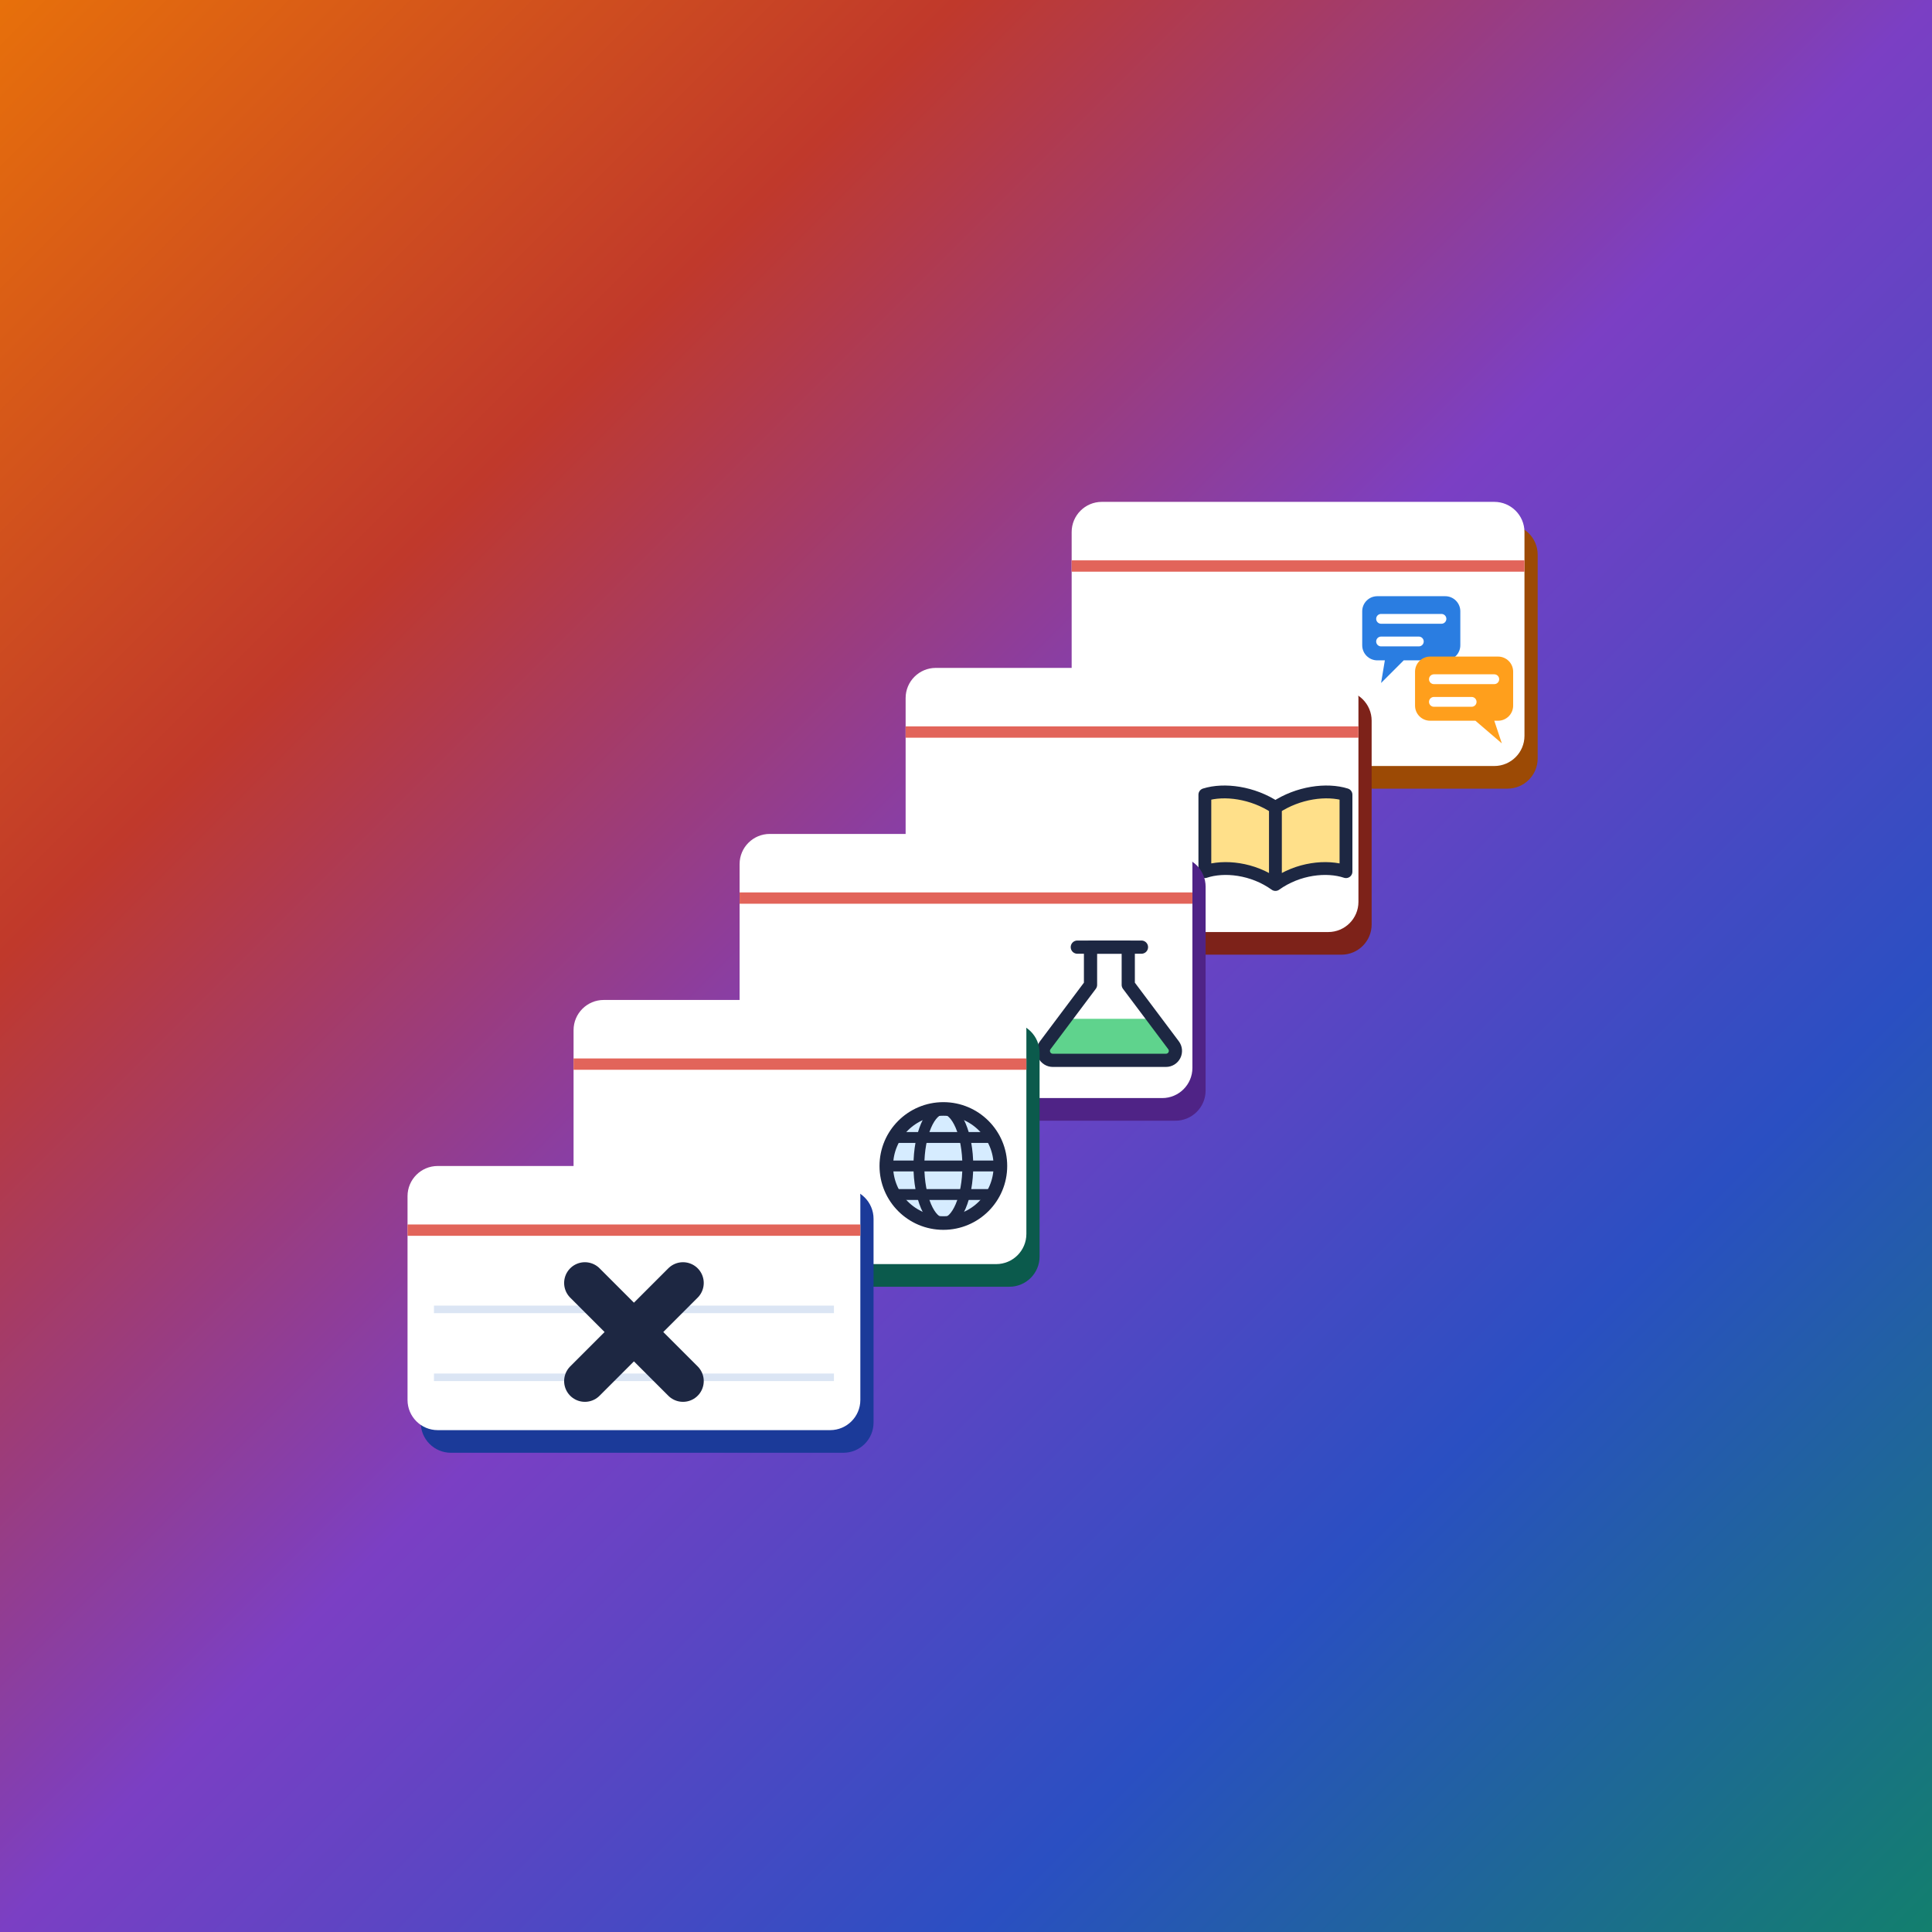
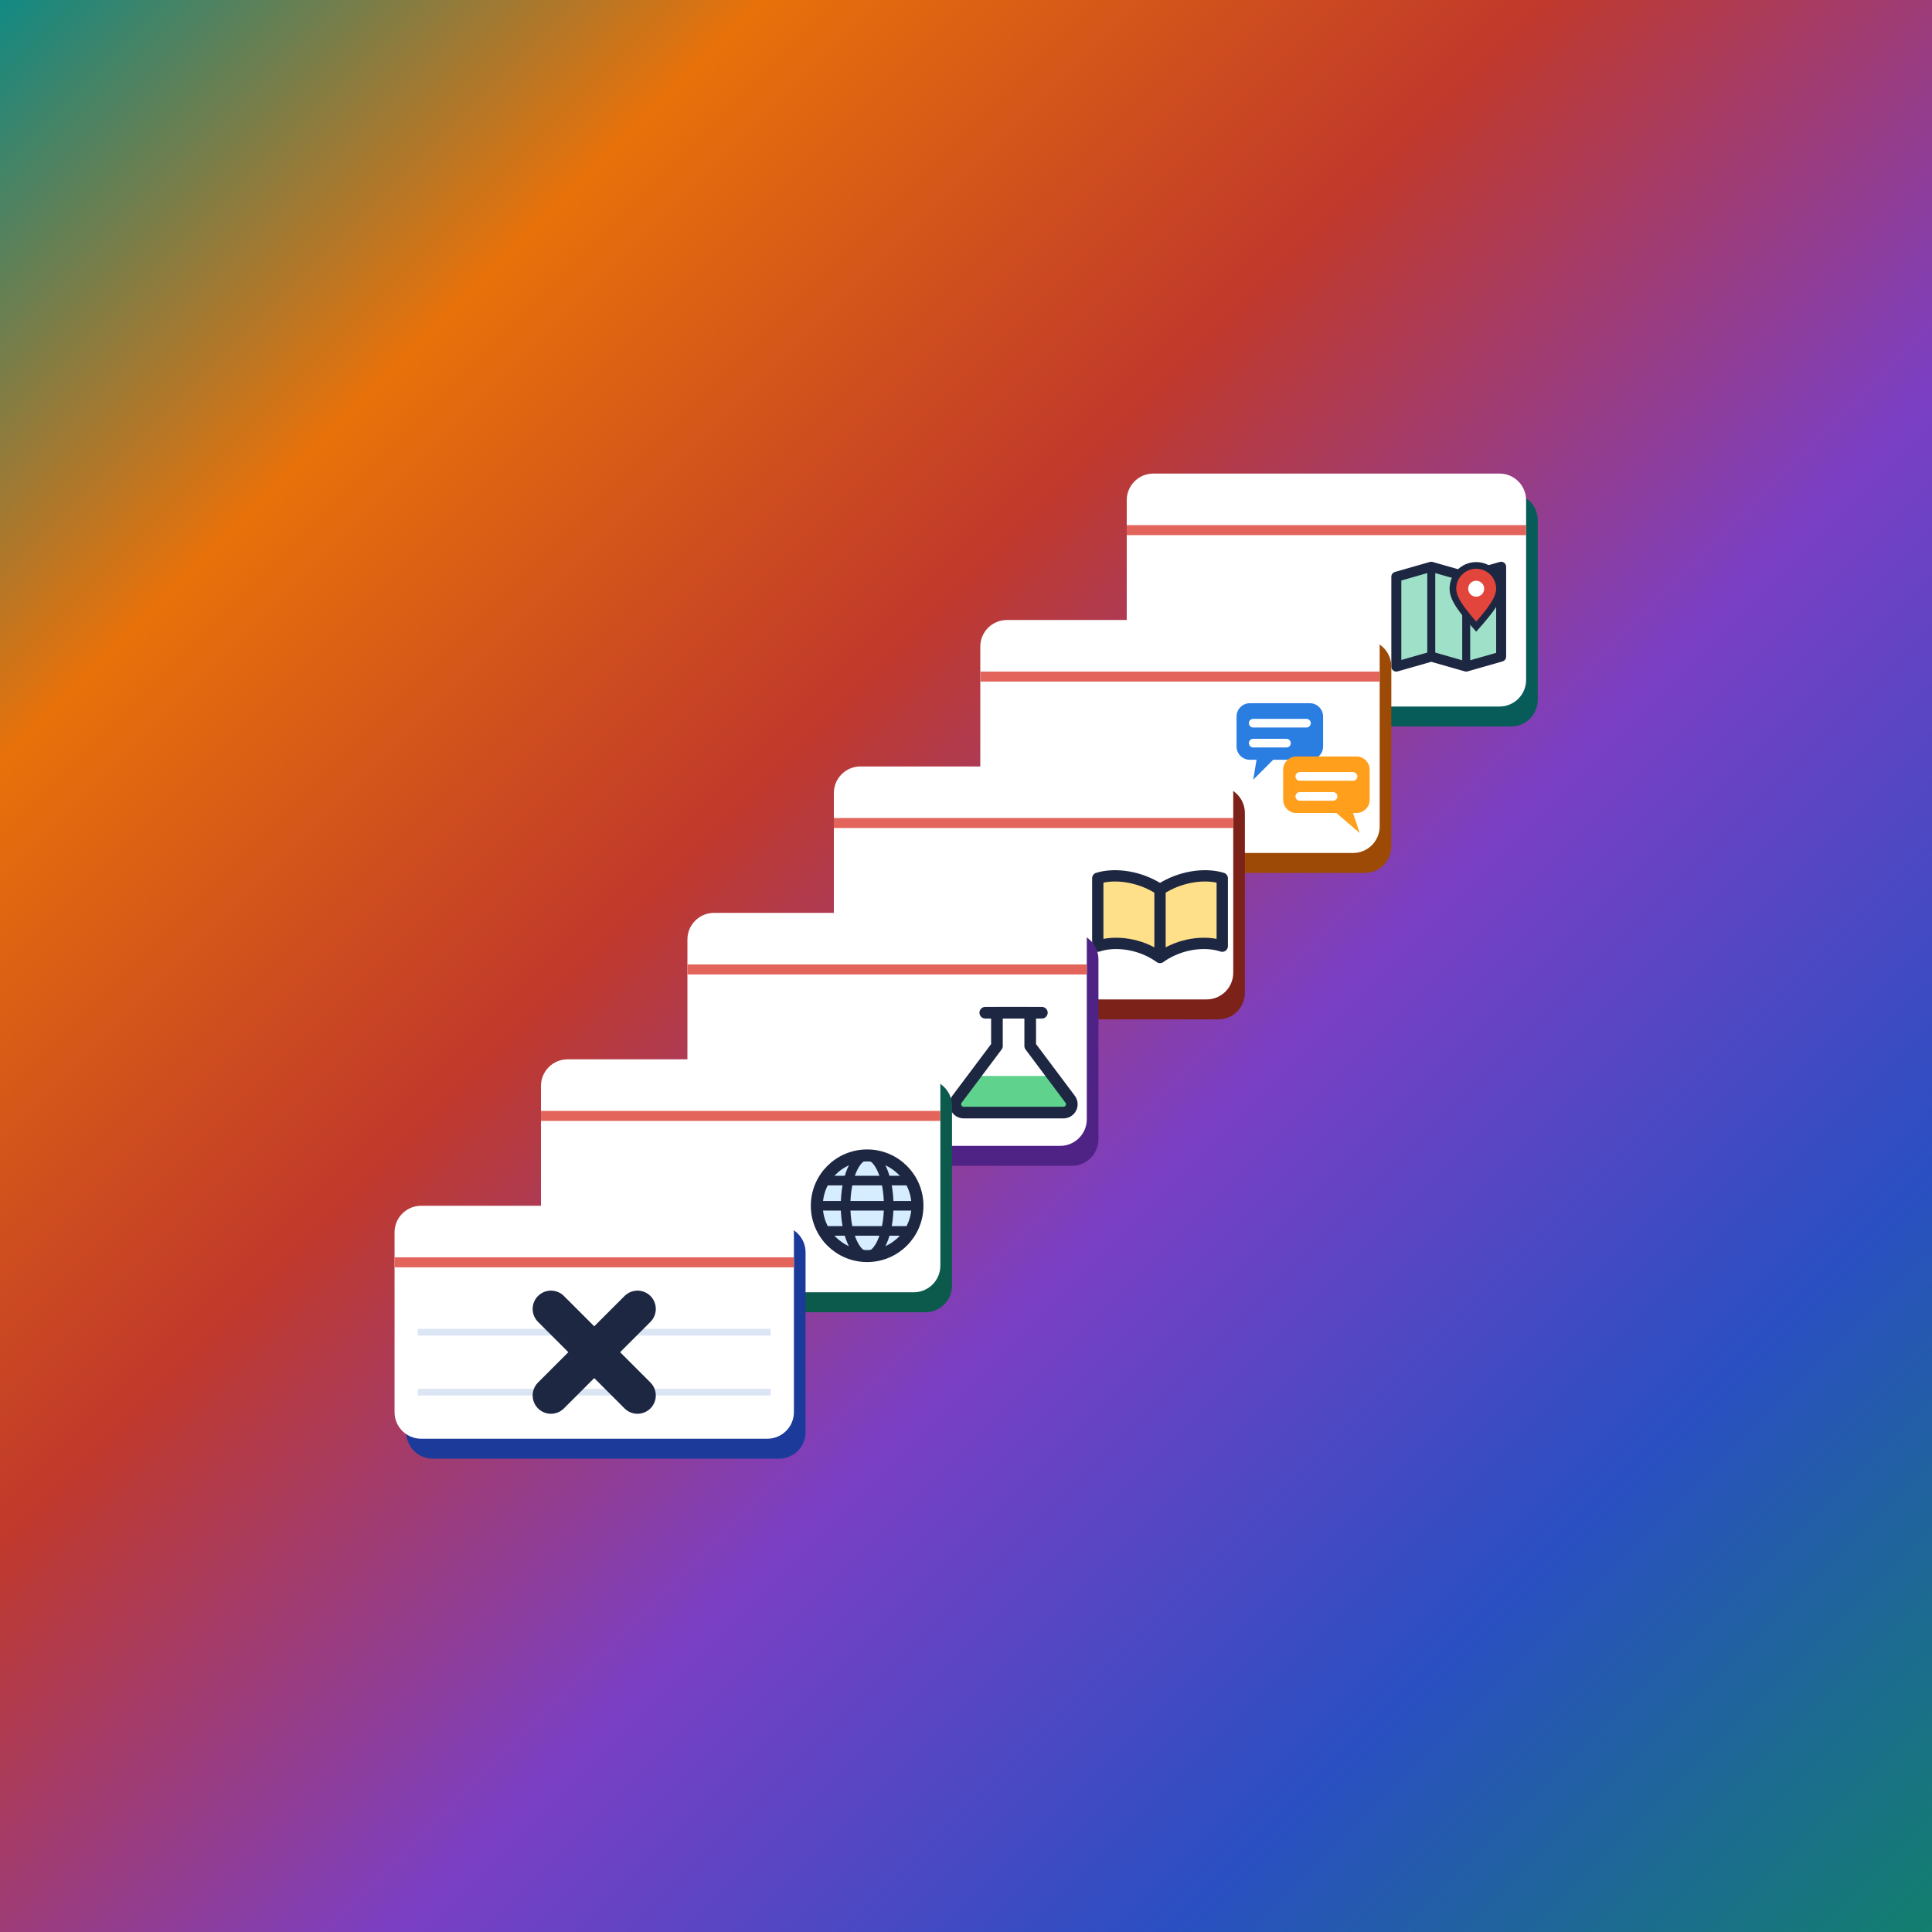
<svg xmlns="http://www.w3.org/2000/svg" viewBox="0 0 512 512">
  <defs>
    <linearGradient id="bg" x1="0" y1="0" x2="1" y2="1">
-       <stop offset="0" stop-color="#e8710a" />
-       <stop offset="0.25" stop-color="#c0392b" />
-       <stop offset="0.5" stop-color="#7b3fc4" />
-       <stop offset="0.75" stop-color="#2a4fc2" />
+       <stop offset="0" stop-color="#0d8a86" />
+       <stop offset="0.2" stop-color="#e8710a" />
+       <stop offset="0.4" stop-color="#c0392b" />
+       <stop offset="0.6" stop-color="#7b3fc4" />
+       <stop offset="0.8" stop-color="#2a4fc2" />
      <stop offset="1" stop-color="#12806c" />
    </linearGradient>
  </defs>
  <rect width="512" height="512" fill="url(#bg)" />
-   <rect x="287.5" y="139" width="120" height="70" rx="8" fill="#9c4a05" />
-   <rect x="284" y="133" width="120" height="70" rx="8" fill="#ffffff" />
-   <line x1="284" y1="150" x2="404" y2="150" stroke="#e2645a" stroke-width="3" />
-   <path d="M365 158h18a4 4 0 0 1 4 4v9a4 4 0 0 1-4 4h-11l-6 6 1-6h-2a4 4 0 0 1-4-4v-9a4 4 0 0 1 4-4z" fill="#2a7de1" />
-   <path d="M366 164h16M366 170h10" stroke="#fff" stroke-width="2.6" stroke-linecap="round" />
-   <path d="M379 174h18a4 4 0 0 1 4 4v9a4 4 0 0 1-4 4h-1l2 6-7-6h-12a4 4 0 0 1-4-4v-9a4 4 0 0 1 4-4z" fill="#ff9f1c" />
-   <path d="M380 180h16M380 186h10" stroke="#fff" stroke-width="2.6" stroke-linecap="round" />
-   <rect x="243.5" y="183" width="120" height="70" rx="8" fill="#7d2219" />
-   <rect x="240" y="177" width="120" height="70" rx="8" fill="#ffffff" />
-   <line x1="240" y1="194" x2="360" y2="194" stroke="#e2645a" stroke-width="3" />
-   <path d="M338 214c-6-4-13.6-5-18.7-3.4v20.4c5.1-1.7 12.7-.9 18.7 3.4zM338 214c6-4 13.6-5 18.7-3.4v20.4c-5.1-1.7-12.7-.9-18.7 3.4z" fill="#ffe08a" stroke="#1d2742" stroke-width="3.4" stroke-linejoin="round" />
-   <rect x="199.5" y="227" width="120" height="70" rx="8" fill="#4f2386" />
-   <rect x="196" y="221" width="120" height="70" rx="8" fill="#ffffff" />
-   <line x1="196" y1="238" x2="316" y2="238" stroke="#e2645a" stroke-width="3" />
-   <g transform="translate(294 258) scale(0.5)">
-     <path d="M-23 24h46l11 14a5 5 0 0 1-4 8h-60a5 5 0 0 1-4-8z" fill="#5fd38d" />
-     <path d="M-10 -14h20v20l24 32a5 5 0 0 1-4 8h-60a5 5 0 0 1-4-8l24-32z" fill="none" stroke="#1d2742" stroke-width="7" stroke-linejoin="round" />
-     <path d="M-17 -14h34" stroke="#1d2742" stroke-width="7" stroke-linecap="round" />
+   <g transform="translate(9.3 47) scale(0.882)">
+     <rect x="331.5" y="95" width="120" height="70" rx="8" fill="#075c59" />
+     <rect x="328" y="89" width="120" height="70" rx="8" fill="#ffffff" />
+     <line x1="328" y1="106" x2="448" y2="106" stroke="#e2645a" stroke-width="3" />
+     <path d="M409 120l10.5-3 10.5 3 10.5-3v27l-10.5 3-10.5-3-10.5 3z" fill="#9fe0c8" stroke="#1d2742" stroke-width="3" stroke-linejoin="round" />
+     <path d="M419.5 117v27M430 120v27" stroke="#1d2742" stroke-width="2.4" />
+     <path d="M433 135c-4.4-5-7-8.4-7-11.4a7 7 0 0 1 14 0c0 3-2.6 6.4-7 11.4z" fill="#e2453c" stroke="#1d2742" stroke-width="2" />
+     <circle cx="433" cy="123.6" r="2.4" fill="#fff" />
+     <rect x="287.5" y="139" width="120" height="70" rx="8" fill="#9c4a05" />
+     <rect x="284" y="133" width="120" height="70" rx="8" fill="#ffffff" />
+     <line x1="284" y1="150" x2="404" y2="150" stroke="#e2645a" stroke-width="3" />
+     <path d="M365 158h18a4 4 0 0 1 4 4v9a4 4 0 0 1-4 4h-11l-6 6 1-6h-2a4 4 0 0 1-4-4v-9a4 4 0 0 1 4-4z" fill="#2a7de1" />
+     <path d="M366 164h16M366 170h10" stroke="#fff" stroke-width="2.6" stroke-linecap="round" />
+     <path d="M379 174h18a4 4 0 0 1 4 4v9a4 4 0 0 1-4 4h-1l2 6-7-6h-12a4 4 0 0 1-4-4v-9a4 4 0 0 1 4-4z" fill="#ff9f1c" />
+     <path d="M380 180h16M380 186h10" stroke="#fff" stroke-width="2.6" stroke-linecap="round" />
+     <rect x="243.5" y="183" width="120" height="70" rx="8" fill="#7d2219" />
+     <rect x="240" y="177" width="120" height="70" rx="8" fill="#ffffff" />
+     <line x1="240" y1="194" x2="360" y2="194" stroke="#e2645a" stroke-width="3" />
+     <path d="M338 214c-6-4-13.6-5-18.7-3.4v20.4c5.1-1.7 12.7-.9 18.7 3.4zM338 214c6-4 13.6-5 18.7-3.4v20.4c-5.1-1.7-12.7-.9-18.7 3.4z" fill="#ffe08a" stroke="#1d2742" stroke-width="3.4" stroke-linejoin="round" />
+     <rect x="199.5" y="227" width="120" height="70" rx="8" fill="#4f2386" />
+     <rect x="196" y="221" width="120" height="70" rx="8" fill="#ffffff" />
+     <line x1="196" y1="238" x2="316" y2="238" stroke="#e2645a" stroke-width="3" />
+     <g transform="translate(294 258) scale(0.5)">
+       <path d="M-23 24h46l11 14a5 5 0 0 1-4 8h-60a5 5 0 0 1-4-8z" fill="#5fd38d" />
+       <path d="M-10 -14h20v20l24 32a5 5 0 0 1-4 8h-60a5 5 0 0 1-4-8l24-32z" fill="none" stroke="#1d2742" stroke-width="7" stroke-linejoin="round" />
+       <path d="M-17 -14h34" stroke="#1d2742" stroke-width="7" stroke-linecap="round" />
+     </g>
+     <rect x="155.5" y="271" width="120" height="70" rx="8" fill="#0b5a4c" />
+     <rect x="152" y="265" width="120" height="70" rx="8" fill="#ffffff" />
+     <line x1="152" y1="282" x2="272" y2="282" stroke="#e2645a" stroke-width="3" />
+     <g transform="translate(250 309) scale(0.72)">
+       <circle r="21" fill="#d6ecff" />
+       <g fill="none" stroke="#1d2742" stroke-width="4" stroke-linecap="round">
+         <ellipse rx="9" ry="21" />
+         <line x1="-21" x2="21" />
+         <line x1="-18" y1="-10.5" x2="18" y2="-10.5" />
+         <line x1="-18" y1="10.5" x2="18" y2="10.5" />
+         <circle r="21" stroke-width="5" />
+       </g>
+     </g>
+     <rect x="111.5" y="315" width="120" height="70" rx="8" fill="#1b3a99" />
+     <rect x="108" y="309" width="120" height="70" rx="8" fill="#ffffff" />
+     <line x1="108" y1="326" x2="228" y2="326" stroke="#e2645a" stroke-width="3" />
+     <line x1="115" y1="347" x2="221" y2="347" stroke="#dbe5f4" stroke-width="2" />
+     <line x1="115" y1="365" x2="221" y2="365" stroke="#dbe5f4" stroke-width="2" />
+     <path d="M155 340 L181 366 M181 340 L155 366" stroke="#1d2742" stroke-width="11" stroke-linecap="round" />
  </g>
-   <rect x="155.5" y="271" width="120" height="70" rx="8" fill="#0b5a4c" />
-   <rect x="152" y="265" width="120" height="70" rx="8" fill="#ffffff" />
-   <line x1="152" y1="282" x2="272" y2="282" stroke="#e2645a" stroke-width="3" />
-   <g transform="translate(250 309) scale(0.72)">
-     <circle r="21" fill="#d6ecff" />
-     <g fill="none" stroke="#1d2742" stroke-width="4" stroke-linecap="round">
-       <ellipse rx="9" ry="21" />
-       <line x1="-21" x2="21" />
-       <line x1="-18" y1="-10.5" x2="18" y2="-10.5" />
-       <line x1="-18" y1="10.5" x2="18" y2="10.5" />
-       <circle r="21" stroke-width="5" />
-     </g>
-   </g>
-   <rect x="111.5" y="315" width="120" height="70" rx="8" fill="#1b3a99" />
-   <rect x="108" y="309" width="120" height="70" rx="8" fill="#ffffff" />
-   <line x1="108" y1="326" x2="228" y2="326" stroke="#e2645a" stroke-width="3" />
-   <line x1="115" y1="347" x2="221" y2="347" stroke="#dbe5f4" stroke-width="2" />
-   <line x1="115" y1="365" x2="221" y2="365" stroke="#dbe5f4" stroke-width="2" />
-   <path d="M155 340 L181 366 M181 340 L155 366" stroke="#1d2742" stroke-width="11" stroke-linecap="round" />
</svg>
